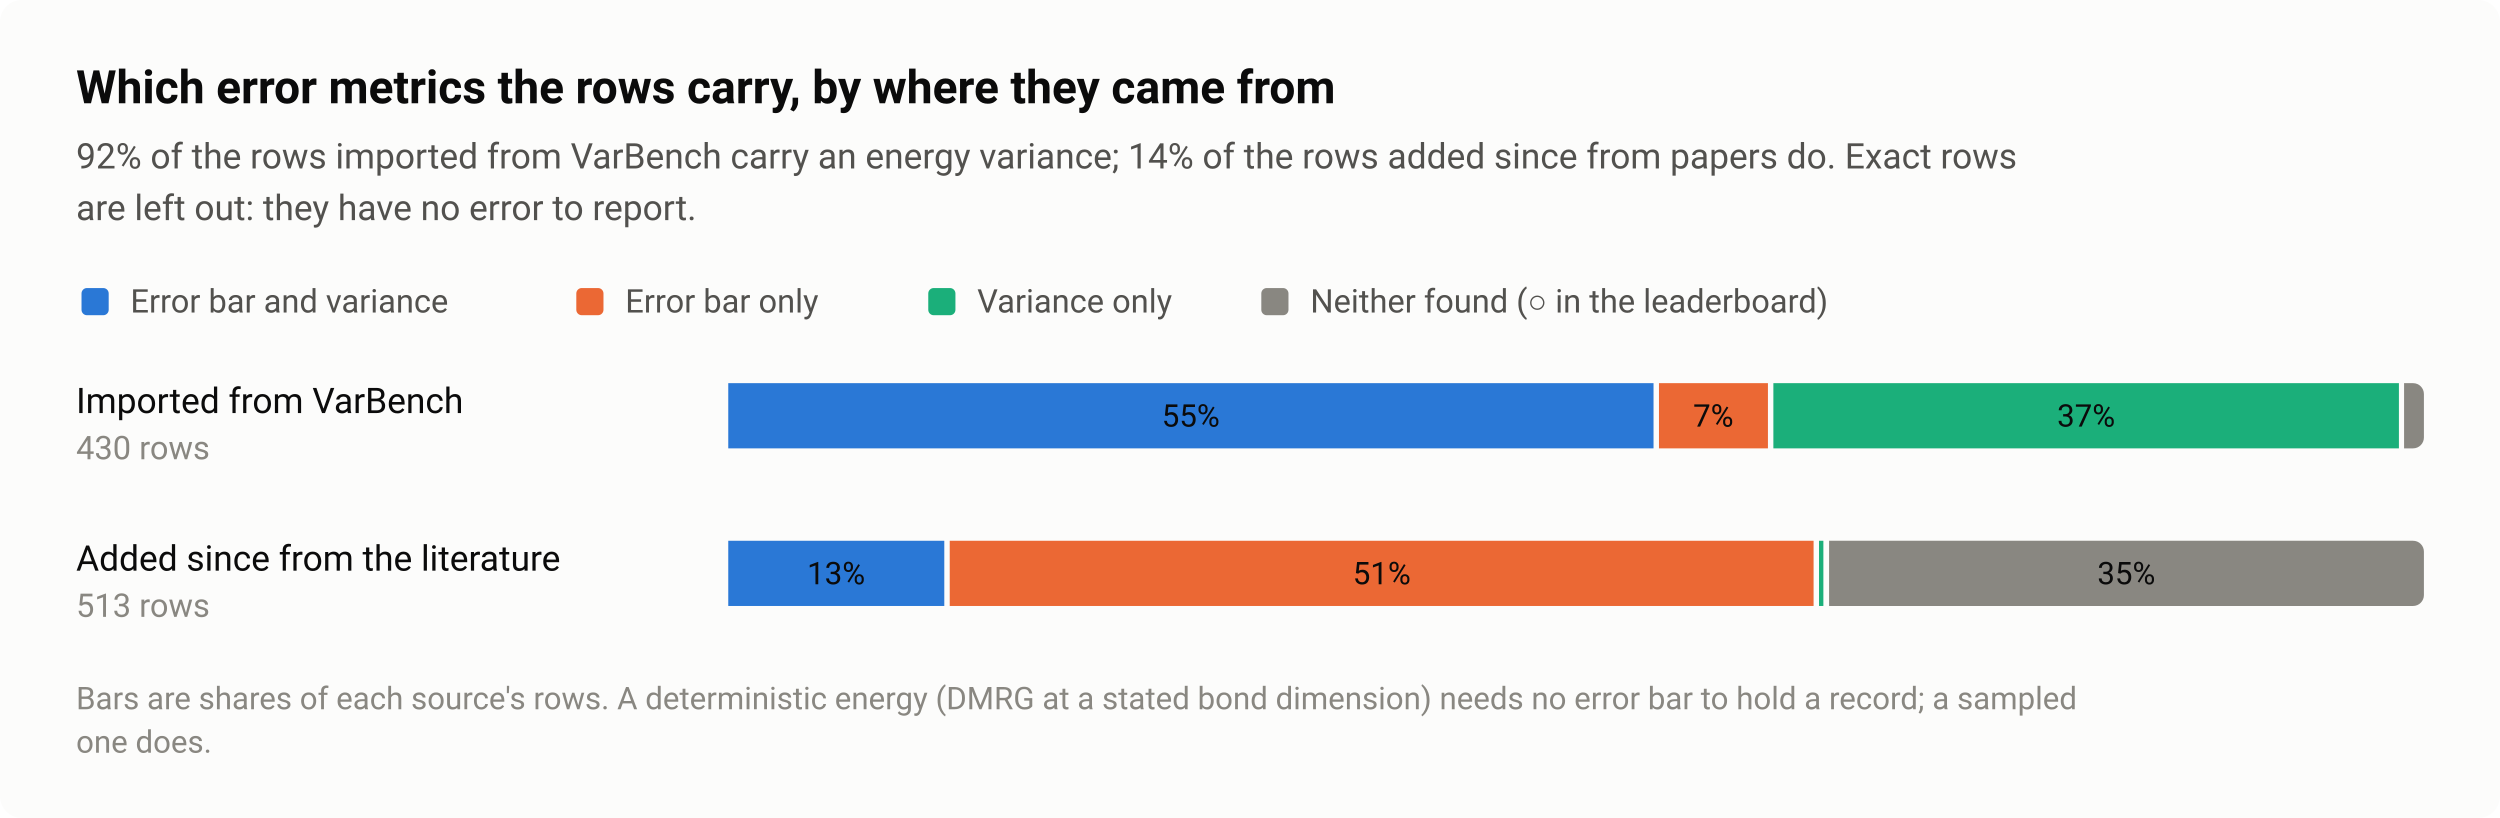
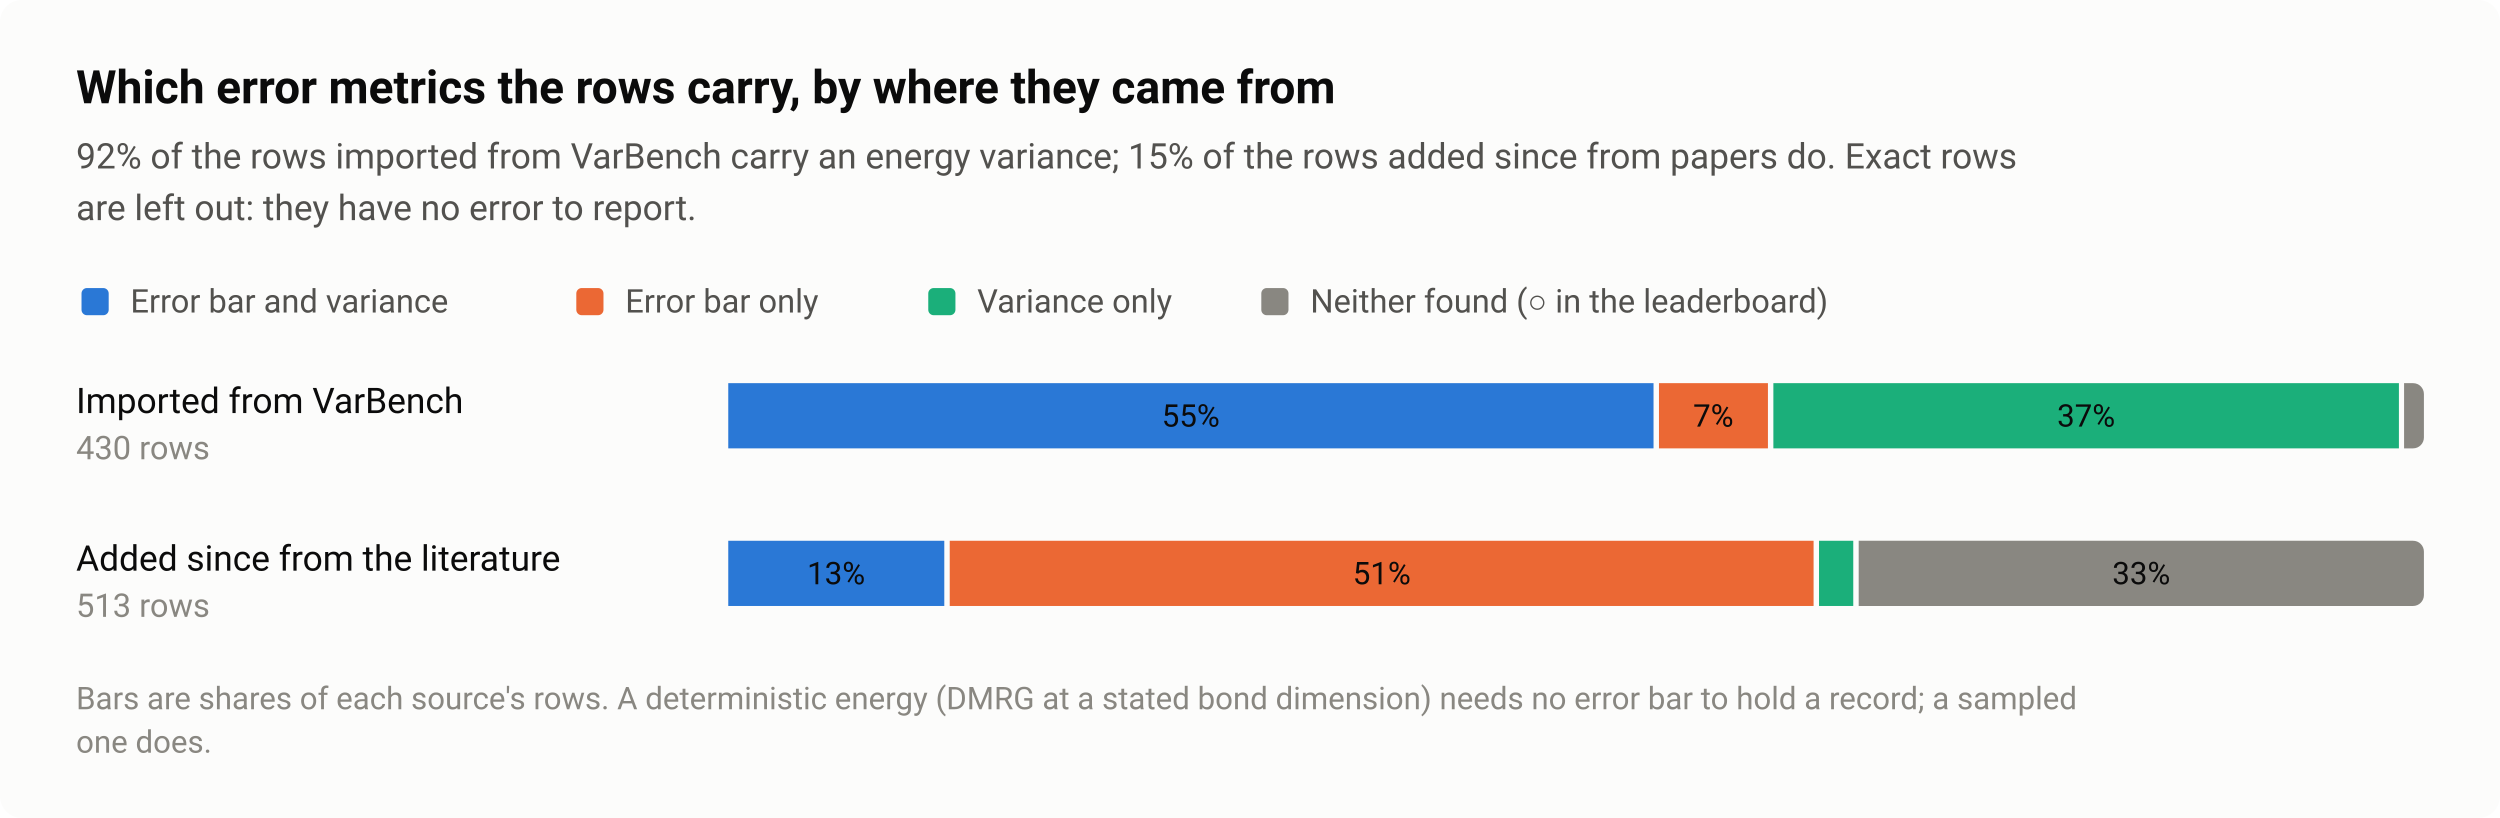
<svg xmlns="http://www.w3.org/2000/svg" width="920" height="301" viewBox="0 0 920 301" role="img" aria-labelledby="title desc">
  <style>text{font-family:system-ui,-apple-system,"Segoe UI",Roboto,"Helvetica Neue",Arial,sans-serif}</style>
  <rect width="920" height="301" rx="8" fill="#fcfcfb" />
  <text x="28" y="38" font-size="17" fill="#0b0b0b" font-weight="600">Which error metrics the rows carry, by where they came from</text>
-   <text x="28" y="62" font-size="13" fill="#52514e">92% of the rows imported from VarBench carry an energy variance; 14% of the rows added since from papers do. Exact rows</text>
+   <text x="28" y="62" font-size="13" fill="#52514e">92% of the rows imported from VarBench carry an energy variance; 15% of the rows added since from papers do. Exact rows</text>
  <text x="28" y="81" font-size="13" fill="#52514e">are left out: they have no error to report.</text>
  <rect x="30" y="106" width="10" height="10" rx="2" fill="#2a78d6" />
  <text x="48" y="115" font-size="12" fill="#52514e">Error bar and variance</text>
  <rect x="212.08" y="106" width="10" height="10" rx="2" fill="#eb6834" />
  <text x="230.1" y="115" font-size="12" fill="#52514e">Error bar only</text>
  <rect x="341.6" y="106" width="10" height="10" rx="2" fill="#1baf7a" />
  <text x="359.6" y="115" font-size="12" fill="#52514e">Variance only</text>
  <rect x="464.16" y="106" width="10" height="10" rx="2" fill="#898781" />
  <text x="482.2" y="115" font-size="12" fill="#52514e">Neither found (○ in the leaderboard)</text>
  <text x="28" y="152" font-size="13" fill="#0b0b0b">Imported from VarBench</text>
  <text x="28" y="169" font-size="12" fill="#898781" style="font-variant-numeric:tabular-nums">430 rows</text>
  <rect x="268" y="141" width="340.5" height="24" fill="#2a78d6" />
  <text x="438.2" y="157" font-size="11.5" fill="#0b0b0b" text-anchor="middle" style="font-variant-numeric:tabular-nums">55%</text>
  <rect x="610.5" y="141" width="40.1" height="24" fill="#eb6834" />
  <text x="630.5" y="157" font-size="11.5" fill="#0b0b0b" text-anchor="middle" style="font-variant-numeric:tabular-nums">7%</text>
  <rect x="652.6" y="141" width="230.2" height="24" fill="#1baf7a" />
  <text x="767.7" y="157" font-size="11.5" fill="#0b0b0b" text-anchor="middle" style="font-variant-numeric:tabular-nums">37%</text>
  <path d="M884.7 141H888A4 4 0 0 1 892 145V161A4 4 0 0 1 888 165H884.7Z" fill="#898781" />
  <text x="28" y="210" font-size="13" fill="#0b0b0b">Added since from the literature</text>
  <text x="28" y="227" font-size="12" fill="#898781" style="font-variant-numeric:tabular-nums">513 rows</text>
  <rect x="268" y="199" width="79.5" height="24" fill="#2a78d6" />
  <text x="307.7" y="215" font-size="11.5" fill="#0b0b0b" text-anchor="middle" style="font-variant-numeric:tabular-nums">13%</text>
  <rect x="349.5" y="199" width="317.9" height="24" fill="#eb6834" />
  <text x="508.5" y="215" font-size="11.5" fill="#0b0b0b" text-anchor="middle" style="font-variant-numeric:tabular-nums">51%</text>
-   <rect x="669.4" y="199" width="1.6" height="24" fill="#1baf7a" />
-   <path d="M673.1 199H888A4 4 0 0 1 892 203V219A4 4 0 0 1 888 223H673.1Z" fill="#898781" />
-   <text x="782.5" y="215" font-size="11.5" fill="#0b0b0b" text-anchor="middle" style="font-variant-numeric:tabular-nums">35%</text>
+   <rect x="669.4" y="199" width="12.6" height="24" fill="#1baf7a" />
+   <path d="M684 199H888A4 4 0 0 1 892 203V219A4 4 0 0 1 888 223H684Z" fill="#898781" />
+   <text x="788" y="215" font-size="11.5" fill="#0b0b0b" text-anchor="middle" style="font-variant-numeric:tabular-nums">33%</text>
  <text x="28" y="261" font-size="11.5" fill="#898781">Bars are shares of each source's rows. A deterministic energy (DMRG at a stated bond dimension) needs no error bar to hold a record; a sampled</text>
  <text x="28" y="277" font-size="11.5" fill="#898781">one does.</text>
</svg>
